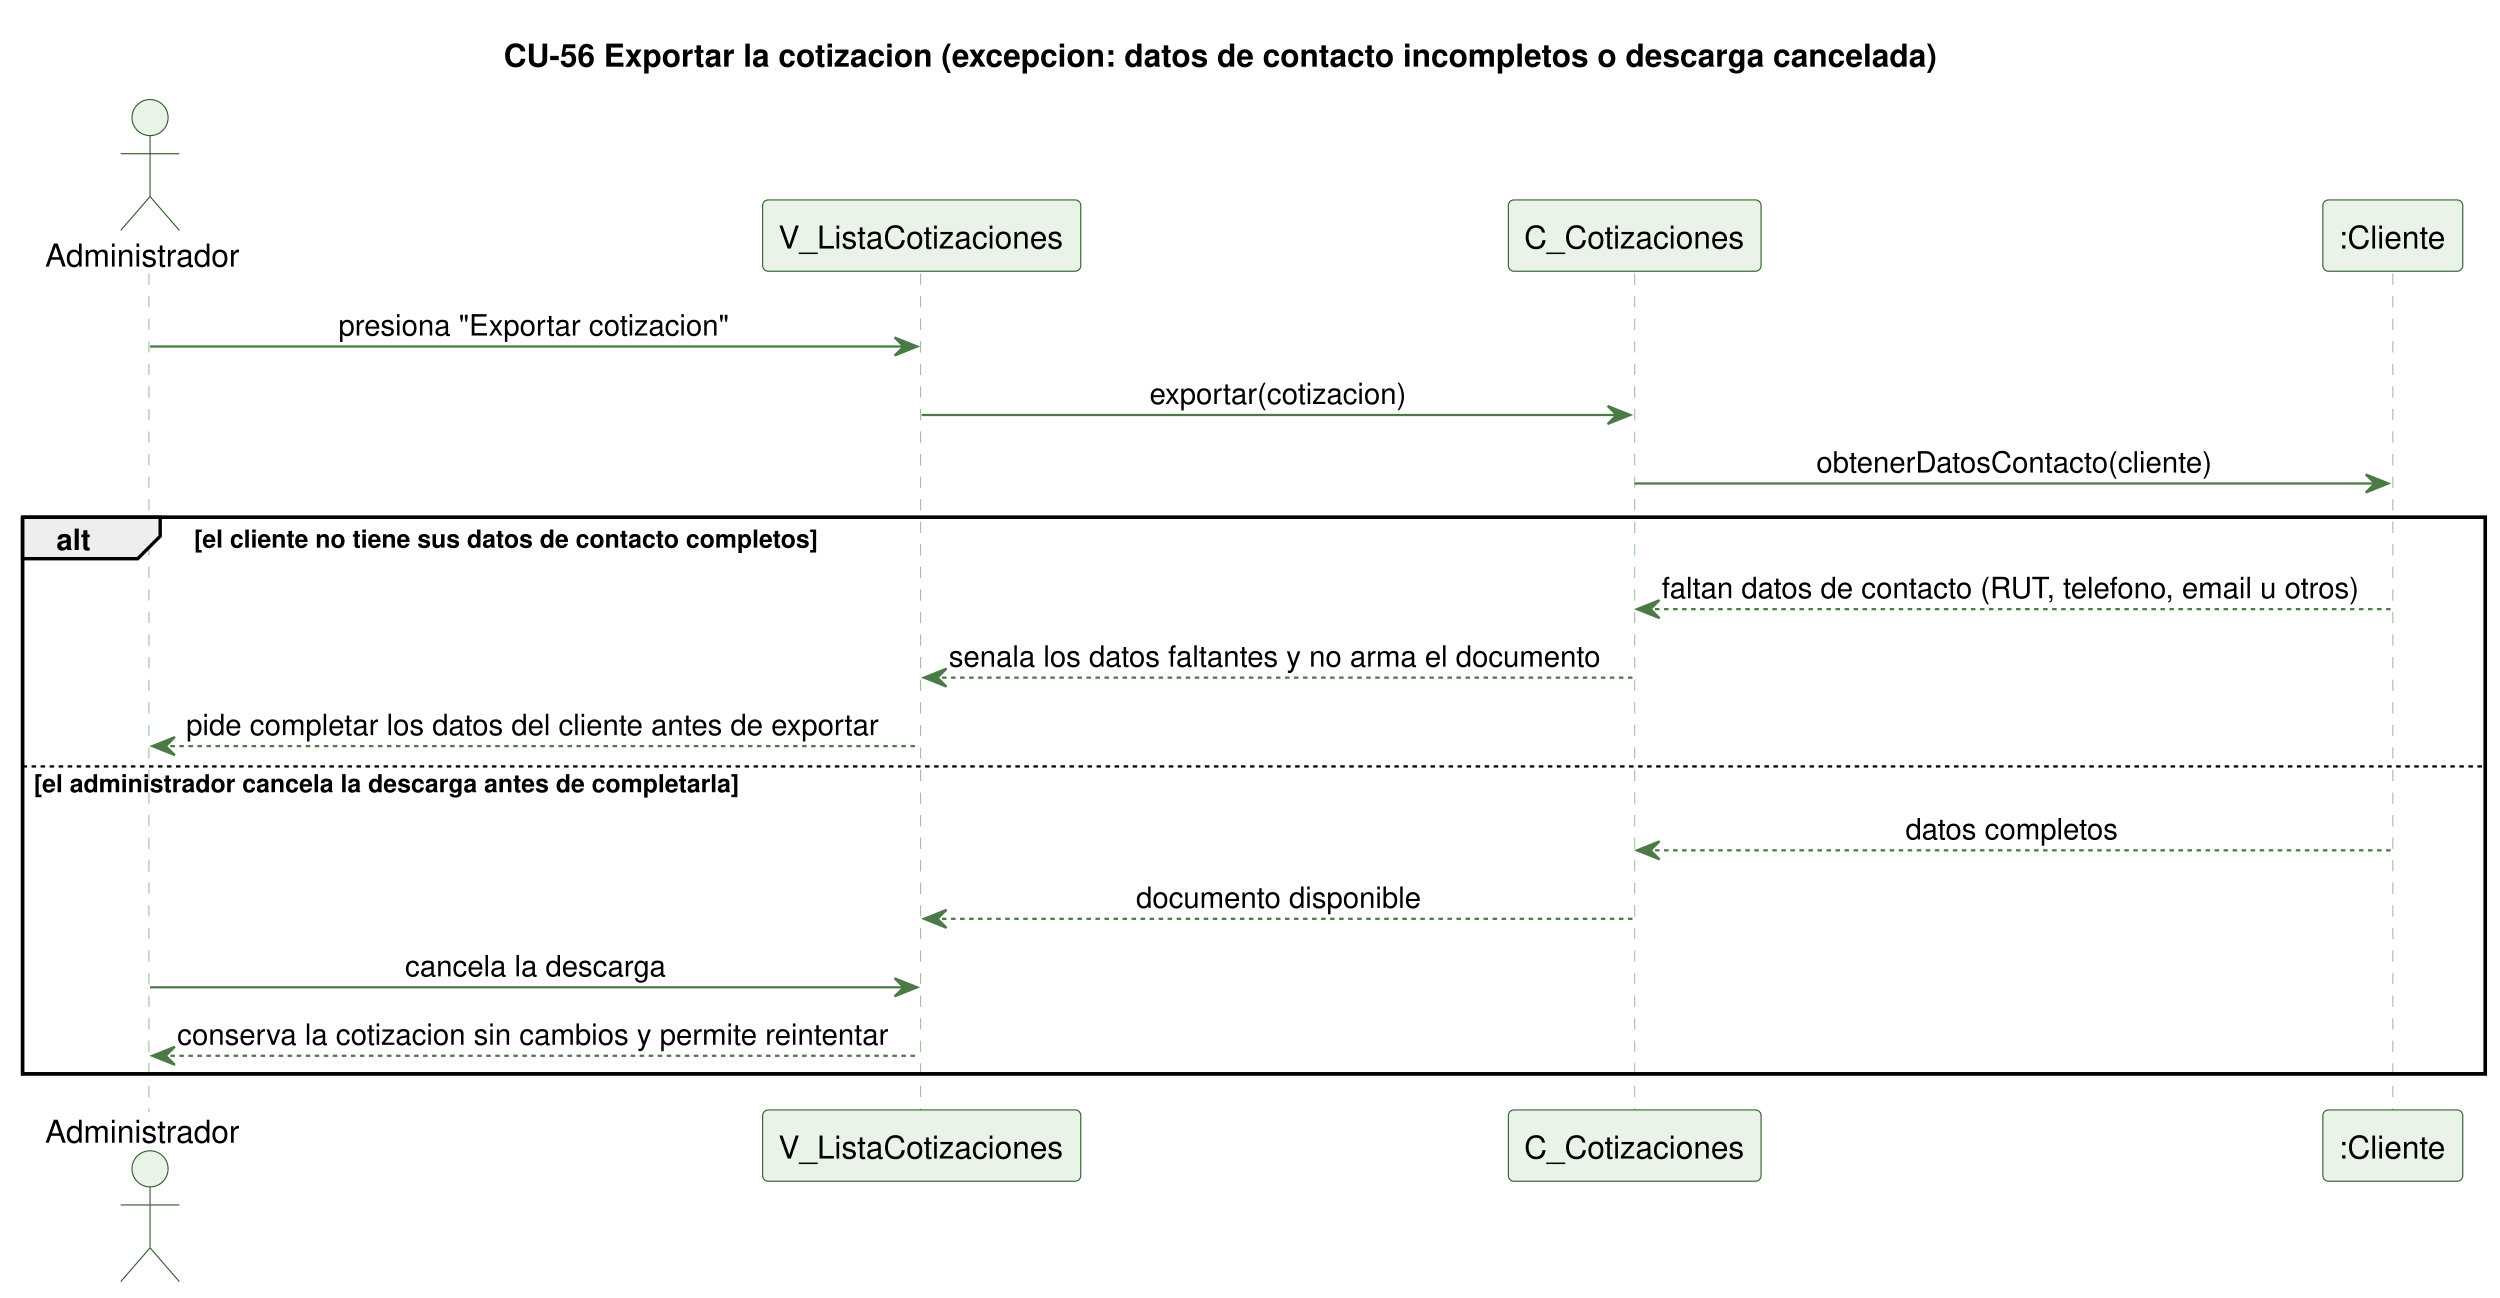
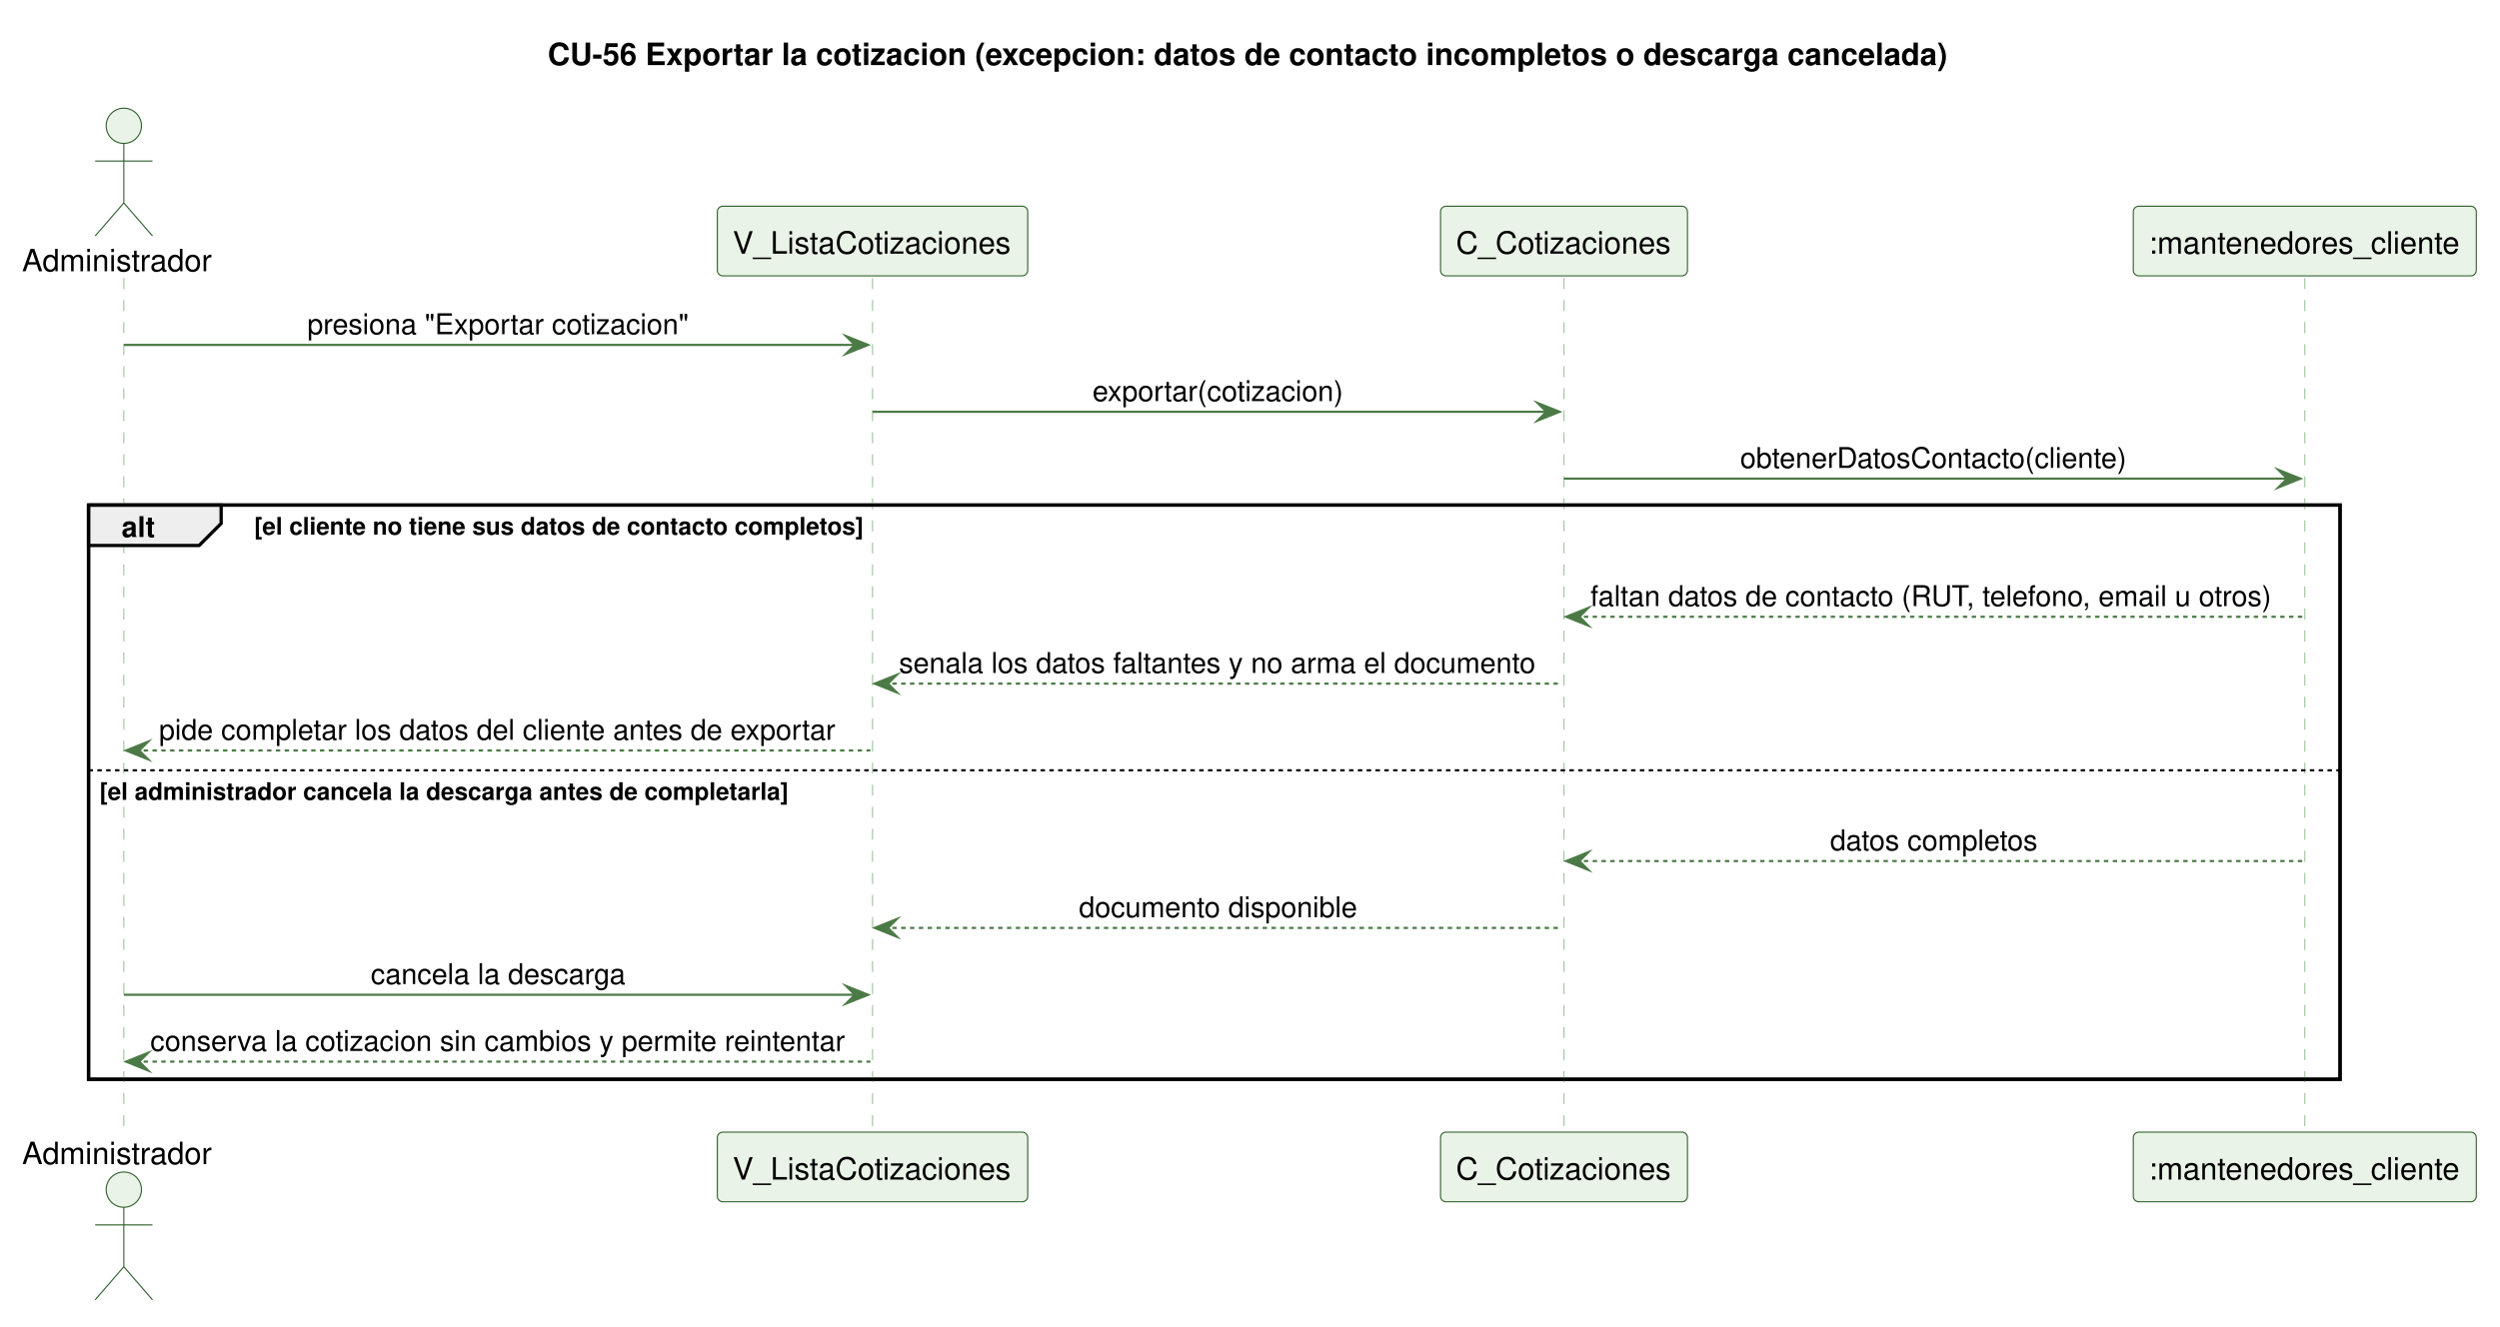
- <svg xmlns="http://www.w3.org/2000/svg" contentStyleType="text/css" height="575px" preserveAspectRatio="none" style="width:1108px;height:575px;background:#FFFFFF;" version="1.1" viewBox="0 0 1108 575" width="1108px" zoomAndPan="magnify">
+ <svg xmlns="http://www.w3.org/2000/svg" version="1.1" data-diagram-type="SEQUENCE" style="width:1134px;height:602px;background:#FFFFFF;" width="1134px" height="602px" viewBox="0 0 1134 602" zoomAndPan="magnify" preserveAspectRatio="none" contentStyleType="text/css">
  <defs />
-   <g>
-     <text fill="#000000" font-family="Helvetica" font-size="14" font-weight="bold" lengthAdjust="spacing" textLength="664" x="223.25" y="29.533">CU-56 Exportar la cotizacion (excepcion: datos de contacto incompletos o descarga cancelada)</text>
-     <rect fill="none" height="246.648" style="stroke:#000000;stroke-width:1.5;" width="1091.5" x="10" y="229.273" />
-     <line style="stroke:#9CC49A;stroke-width:0.5;stroke-dasharray:5.0,5.0;" x1="66" x2="66" y1="121.219" y2="492.922" />
-     <line style="stroke:#9CC49A;stroke-width:0.5;stroke-dasharray:5.0,5.0;" x1="408" x2="408" y1="121.219" y2="492.922" />
-     <line style="stroke:#9CC49A;stroke-width:0.5;stroke-dasharray:5.0,5.0;" x1="724.5" x2="724.5" y1="121.219" y2="492.922" />
-     <line style="stroke:#9CC49A;stroke-width:0.5;stroke-dasharray:5.0,5.0;" x1="1060.5" x2="1060.5" y1="121.219" y2="492.922" />
-     <text fill="#000000" font-family="Helvetica" font-size="14" lengthAdjust="spacing" textLength="87" x="20" y="118.143">Administrador</text>
-     <ellipse cx="66.5" cy="52.109" fill="#EAF3E7" rx="8" ry="8" style="stroke:#2E5E2A;stroke-width:0.5;" />
-     <path d="M66.5,60.109 L66.5,87.109 M53.5,68.109 L79.5,68.109 M66.5,87.109 L53.5,102.109 M66.5,87.109 L79.5,102.109 " fill="none" style="stroke:#2E5E2A;stroke-width:0.5;" />
-     <text fill="#000000" font-family="Helvetica" font-size="14" lengthAdjust="spacing" textLength="87" x="20" y="506.455">Administrador</text>
-     <ellipse cx="66.5" cy="518.031" fill="#EAF3E7" rx="8" ry="8" style="stroke:#2E5E2A;stroke-width:0.5;" />
-     <path d="M66.5,526.031 L66.5,553.031 M53.5,534.031 L79.5,534.031 M66.5,553.031 L53.5,568.031 M66.5,553.031 L79.5,568.031 " fill="none" style="stroke:#2E5E2A;stroke-width:0.5;" />
-     <rect fill="#EAF3E7" height="31.609" rx="2.5" ry="2.5" style="stroke:#2E5E2A;stroke-width:0.5;" width="141" x="338" y="88.609" />
-     <text fill="#000000" font-family="Helvetica" font-size="14" lengthAdjust="spacing" textLength="127" x="345" y="110.143">V_ListaCotizaciones</text>
-     <rect fill="#EAF3E7" height="31.609" rx="2.5" ry="2.5" style="stroke:#2E5E2A;stroke-width:0.5;" width="141" x="338" y="491.922" />
-     <text fill="#000000" font-family="Helvetica" font-size="14" lengthAdjust="spacing" textLength="127" x="345" y="513.455">V_ListaCotizaciones</text>
-     <rect fill="#EAF3E7" height="31.609" rx="2.5" ry="2.5" style="stroke:#2E5E2A;stroke-width:0.5;" width="112" x="668.5" y="88.609" />
-     <text fill="#000000" font-family="Helvetica" font-size="14" lengthAdjust="spacing" textLength="98" x="675.5" y="110.143">C_Cotizaciones</text>
-     <rect fill="#EAF3E7" height="31.609" rx="2.5" ry="2.5" style="stroke:#2E5E2A;stroke-width:0.5;" width="112" x="668.5" y="491.922" />
-     <text fill="#000000" font-family="Helvetica" font-size="14" lengthAdjust="spacing" textLength="98" x="675.5" y="513.455">C_Cotizaciones</text>
-     <rect fill="#EAF3E7" height="31.609" rx="2.5" ry="2.5" style="stroke:#2E5E2A;stroke-width:0.5;" width="62" x="1029.5" y="88.609" />
-     <text fill="#000000" font-family="Helvetica" font-size="14" lengthAdjust="spacing" textLength="48" x="1036.5" y="110.143">:Cliente</text>
-     <rect fill="#EAF3E7" height="31.609" rx="2.5" ry="2.5" style="stroke:#2E5E2A;stroke-width:0.5;" width="62" x="1029.5" y="491.922" />
-     <text fill="#000000" font-family="Helvetica" font-size="14" lengthAdjust="spacing" textLength="48" x="1036.5" y="513.455">:Cliente</text>
-     <polygon fill="#4B7A46" points="396.5,149.57,406.5,153.57,396.5,157.57,400.5,153.57" style="stroke:#4B7A46;stroke-width:1.0;" />
-     <line style="stroke:#4B7A46;stroke-width:1.0;" x1="66.5" x2="402.5" y1="153.57" y2="153.57" />
-     <text fill="#000000" font-family="Helvetica" font-size="13" lengthAdjust="spacing" textLength="175" x="150" y="148.714">presiona "Exportar cotizacion"</text>
-     <polygon fill="#4B7A46" points="712.5,179.922,722.5,183.922,712.5,187.922,716.5,183.922" style="stroke:#4B7A46;stroke-width:1.0;" />
-     <line style="stroke:#4B7A46;stroke-width:1.0;" x1="408.5" x2="718.5" y1="183.922" y2="183.922" />
-     <text fill="#000000" font-family="Helvetica" font-size="13" lengthAdjust="spacing" textLength="114" x="509.5" y="179.065">exportar(cotizacion)</text>
-     <polygon fill="#4B7A46" points="1048.5,210.273,1058.5,214.273,1048.5,218.273,1052.5,214.273" style="stroke:#4B7A46;stroke-width:1.0;" />
-     <line style="stroke:#4B7A46;stroke-width:1.0;" x1="724.5" x2="1054.5" y1="214.273" y2="214.273" />
-     <text fill="#000000" font-family="Helvetica" font-size="13" lengthAdjust="spacing" textLength="175" x="805" y="209.417">obtenerDatosContacto(cliente)</text>
-     <path d="M10,229.273 L71,229.273 L71,237.625 L61,247.625 L10,247.625 L10,229.273 " fill="#EEEEEE" style="stroke:#000000;stroke-width:1.5;" />
-     <rect fill="none" height="246.648" style="stroke:#000000;stroke-width:1.5;" width="1091.5" x="10" y="229.273" />
-     <text fill="#000000" font-family="Helvetica" font-size="13" font-weight="bold" lengthAdjust="spacing" textLength="16" x="25" y="243.769">alt</text>
-     <text fill="#000000" font-family="Helvetica" font-size="11" font-weight="bold" lengthAdjust="spacing" textLength="293" x="86" y="242.692">[el cliente no tiene sus datos de contacto completos]</text>
-     <polygon fill="#4B7A46" points="735.5,265.977,725.5,269.977,735.5,273.977,731.5,269.977" style="stroke:#4B7A46;stroke-width:1.0;" />
-     <line style="stroke:#4B7A46;stroke-width:1.0;stroke-dasharray:2.0,2.0;" x1="729.5" x2="1059.5" y1="269.977" y2="269.977" />
-     <text fill="#000000" font-family="Helvetica" font-size="13" lengthAdjust="spacing" textLength="312" x="736.5" y="265.12">faltan datos de contacto (RUT, telefono, email u otros)</text>
-     <polygon fill="#4B7A46" points="419.5,296.328,409.5,300.328,419.5,304.328,415.5,300.328" style="stroke:#4B7A46;stroke-width:1.0;" />
-     <line style="stroke:#4B7A46;stroke-width:1.0;stroke-dasharray:2.0,2.0;" x1="413.5" x2="723.5" y1="300.328" y2="300.328" />
-     <text fill="#000000" font-family="Helvetica" font-size="13" lengthAdjust="spacing" textLength="292" x="420.5" y="295.472">senala los datos faltantes y no arma el documento</text>
-     <polygon fill="#4B7A46" points="77.5,326.68,67.5,330.68,77.5,334.68,73.5,330.68" style="stroke:#4B7A46;stroke-width:1.0;" />
-     <line style="stroke:#4B7A46;stroke-width:1.0;stroke-dasharray:2.0,2.0;" x1="71.5" x2="407.5" y1="330.68" y2="330.68" />
-     <text fill="#000000" font-family="Helvetica" font-size="13" lengthAdjust="spacing" textLength="310" x="82.5" y="325.823">pide completar los datos del cliente antes de exportar</text>
-     <line style="stroke:#000000;stroke-width:1.0;stroke-dasharray:2.0,2.0;" x1="10" x2="1101.5" y1="339.68" y2="339.68" />
-     <text fill="#000000" font-family="Helvetica" font-size="11" font-weight="bold" lengthAdjust="spacing" textLength="328" x="15" y="351.099">[el administrador cancela la descarga antes de completarla]</text>
-     <polygon fill="#4B7A46" points="735.5,372.867,725.5,376.867,735.5,380.867,731.5,376.867" style="stroke:#4B7A46;stroke-width:1.0;" />
-     <line style="stroke:#4B7A46;stroke-width:1.0;stroke-dasharray:2.0,2.0;" x1="729.5" x2="1059.5" y1="376.867" y2="376.867" />
-     <text fill="#000000" font-family="Helvetica" font-size="13" lengthAdjust="spacing" textLength="96" x="844.5" y="372.011">datos completos</text>
-     <polygon fill="#4B7A46" points="419.5,403.219,409.5,407.219,419.5,411.219,415.5,407.219" style="stroke:#4B7A46;stroke-width:1.0;" />
-     <line style="stroke:#4B7A46;stroke-width:1.0;stroke-dasharray:2.0,2.0;" x1="413.5" x2="723.5" y1="407.219" y2="407.219" />
-     <text fill="#000000" font-family="Helvetica" font-size="13" lengthAdjust="spacing" textLength="126" x="503.5" y="402.362">documento disponible</text>
-     <polygon fill="#4B7A46" points="396.5,433.57,406.5,437.57,396.5,441.57,400.5,437.57" style="stroke:#4B7A46;stroke-width:1.0;" />
-     <line style="stroke:#4B7A46;stroke-width:1.0;" x1="66.5" x2="402.5" y1="437.57" y2="437.57" />
-     <text fill="#000000" font-family="Helvetica" font-size="13" lengthAdjust="spacing" textLength="116" x="179.5" y="432.714">cancela la descarga</text>
-     <polygon fill="#4B7A46" points="77.5,463.922,67.5,467.922,77.5,471.922,73.5,467.922" style="stroke:#4B7A46;stroke-width:1.0;" />
-     <line style="stroke:#4B7A46;stroke-width:1.0;stroke-dasharray:2.0,2.0;" x1="71.5" x2="407.5" y1="467.922" y2="467.922" />
-     <text fill="#000000" font-family="Helvetica" font-size="13" lengthAdjust="spacing" textLength="318" x="78.5" y="463.065">conserva la cotizacion sin cambios y permite reintentar</text>
+   <g font-family="sans-serif" lengthAdjust="spacing">
+     <g class="title" data-source-line="13">
+       <text x="248.54" y="29.533" fill="#000" font-size="14" textLength="635.619" font-weight="700" font-family="Helvetica">CU-56 Exportar la cotizacion (excepcion: datos de contacto incompletos o descarga cancelada)</text>
+     </g>
+     <rect x="40.183" y="229.273" width="1021.693" height="260.648" fill="none" style="stroke:#000;stroke-width:1.5;" />
+     <g>
+       <rect x="52.683" y="126.219" width="8" height="387.703" fill="#000" fill-opacity="0" />
+       <line x1="56.183" y1="126.219" x2="56.183" y2="513.922" style="stroke:#9CC49A;stroke-width:0.5;stroke-dasharray:5,5;" />
+     </g>
+     <g>
+       <rect x="392.434" y="126.219" width="8" height="387.703" fill="#000" fill-opacity="0" />
+       <line x1="395.934" y1="126.219" x2="395.934" y2="513.922" style="stroke:#9CC49A;stroke-width:0.5;stroke-dasharray:5,5;" />
+     </g>
+     <g>
+       <rect x="706.217" y="126.219" width="8" height="387.703" fill="#000" fill-opacity="0" />
+       <line x1="709.717" y1="126.219" x2="709.717" y2="513.922" style="stroke:#9CC49A;stroke-width:0.5;stroke-dasharray:5,5;" />
+     </g>
+     <g>
+       <rect x="1042.376" y="126.219" width="8" height="387.703" fill="#000" fill-opacity="0" />
+       <line x1="1045.876" y1="126.219" x2="1045.876" y2="513.922" style="stroke:#9CC49A;stroke-width:0.5;stroke-dasharray:5,5;" />
+     </g>
+     <text x="10" y="123.143" fill="#000" font-size="14" textLength="86.365" font-family="Helvetica">Administrador</text>
+     <ellipse cx="56.183" cy="57.109" rx="8" ry="8" fill="#EAF3E7" style="stroke:#2E5E2A;stroke-width:0.5;" />
+     <path d="M56.183,65.109 L56.183,92.109 M43.183,73.109 L69.183,73.109 M56.183,92.109 L43.183,107.109 M56.183,92.109 L69.183,107.109" style="stroke:#2E5E2A;stroke-width:0.5;" fill="none" />
+     <rect x="325.51" y="93.609" width="140.848" height="31.609" fill="#EAF3E7" style="stroke:#2E5E2A;stroke-width:0.5;" rx="2.5" ry="2.5" />
+     <text x="332.51" y="115.143" fill="#000" font-size="14" textLength="126.848" font-family="Helvetica">V_ListaCotizaciones</text>
+     <rect x="653.693" y="93.609" width="112.048" height="31.609" fill="#EAF3E7" style="stroke:#2E5E2A;stroke-width:0.5;" rx="2.5" ry="2.5" />
+     <text x="660.693" y="115.143" fill="#000" font-size="14" textLength="98.048" font-family="Helvetica">C_Cotizaciones</text>
+     <rect x="968.052" y="93.609" width="155.647" height="31.609" fill="#EAF3E7" style="stroke:#2E5E2A;stroke-width:0.5;" rx="2.5" ry="2.5" />
+     <text x="975.052" y="115.143" fill="#000" font-size="14" textLength="141.647" font-family="Helvetica">:mantenedores_cliente</text>
+     <text x="10" y="528.455" fill="#000" font-size="14" textLength="86.365" font-family="Helvetica">Administrador</text>
+     <ellipse cx="56.183" cy="540.031" rx="8" ry="8" fill="#EAF3E7" style="stroke:#2E5E2A;stroke-width:0.5;" />
+     <path d="M56.183,548.031 L56.183,575.031 M43.183,556.031 L69.183,556.031 M56.183,575.031 L43.183,590.031 M56.183,575.031 L69.183,590.031" style="stroke:#2E5E2A;stroke-width:0.5;" fill="none" />
+     <rect x="325.51" y="513.922" width="140.848" height="31.609" fill="#EAF3E7" style="stroke:#2E5E2A;stroke-width:0.5;" rx="2.5" ry="2.5" />
+     <text x="332.51" y="535.455" fill="#000" font-size="14" textLength="126.848" font-family="Helvetica">V_ListaCotizaciones</text>
+     <rect x="653.693" y="513.922" width="112.048" height="31.609" fill="#EAF3E7" style="stroke:#2E5E2A;stroke-width:0.5;" rx="2.5" ry="2.5" />
+     <text x="660.693" y="535.455" fill="#000" font-size="14" textLength="98.048" font-family="Helvetica">C_Cotizaciones</text>
+     <rect x="968.052" y="513.922" width="155.647" height="31.609" fill="#EAF3E7" style="stroke:#2E5E2A;stroke-width:0.5;" rx="2.5" ry="2.5" />
+     <text x="975.052" y="535.455" fill="#000" font-size="14" textLength="141.647" font-family="Helvetica">:mantenedores_cliente</text>
+     <polygon points="383.934,152.57,393.934,156.57,383.934,160.57,387.934,156.57" fill="#4B7A46" style="stroke:#4B7A46;stroke-width:1;stroke-linejoin:miter;stroke-miterlimit:10;" />
+     <line x1="56.183" y1="156.57" x2="389.934" y2="156.57" style="stroke:#4B7A46;stroke-width:1;" />
+     <text x="139.429" y="151.714" fill="#000" font-size="13" textLength="173.259" font-family="Helvetica">presiona "Exportar cotizacion"</text>
+     <polygon points="697.717,182.922,707.717,186.922,697.717,190.922,701.717,186.922" fill="#4B7A46" style="stroke:#4B7A46;stroke-width:1;stroke-linejoin:miter;stroke-miterlimit:10;" />
+     <line x1="395.934" y1="186.922" x2="703.717" y2="186.922" style="stroke:#4B7A46;stroke-width:1;" />
+     <text x="495.748" y="182.065" fill="#000" font-size="13" textLength="114.156" font-family="Helvetica">exportar(cotizacion)</text>
+     <polygon points="1033.876,213.273,1043.876,217.273,1033.876,221.273,1037.876,217.273" fill="#4B7A46" style="stroke:#4B7A46;stroke-width:1;stroke-linejoin:miter;stroke-miterlimit:10;" />
+     <line x1="709.717" y1="217.273" x2="1039.876" y2="217.273" style="stroke:#4B7A46;stroke-width:1;" />
+     <text x="789.637" y="212.417" fill="#000" font-size="13" textLength="176.319" font-family="Helvetica">obtenerDatosContacto(cliente)</text>
+     <path d="M40.183,229.273 L100.354,229.273 L100.354,237.625 L90.354,247.625 L40.183,247.625 L40.183,229.273" style="stroke:#000;stroke-width:1.5;" fill="#EEE" />
+     <rect x="40.183" y="229.273" width="1021.693" height="260.648" fill="none" style="stroke:#000;stroke-width:1.5;" />
+     <text x="55.183" y="243.769" fill="#000" font-size="13" textLength="15.171" font-weight="700" font-family="Helvetica">alt</text>
+     <text x="115.354" y="242.692" fill="#000" font-size="11" textLength="276.885" font-weight="700" font-family="Helvetica">[el cliente no tiene sus datos de contacto completos]</text>
+     <polygon points="720.717,275.977,710.717,279.977,720.717,283.977,716.717,279.977" fill="#4B7A46" style="stroke:#4B7A46;stroke-width:1;stroke-linejoin:miter;stroke-miterlimit:10;" />
+     <line x1="714.717" y1="279.977" x2="1044.876" y2="279.977" style="stroke:#4B7A46;stroke-width:1;stroke-dasharray:2,2;" />
+     <text x="721.717" y="275.12" fill="#000" font-size="13" textLength="312.159" font-family="Helvetica">faltan datos de contacto (RUT, telefono, email u otros)</text>
+     <polygon points="406.934,306.328,396.934,310.328,406.934,314.328,402.934,310.328" fill="#4B7A46" style="stroke:#4B7A46;stroke-width:1;stroke-linejoin:miter;stroke-miterlimit:10;" />
+     <line x1="400.934" y1="310.328" x2="708.717" y2="310.328" style="stroke:#4B7A46;stroke-width:1;stroke-dasharray:2,2;" />
+     <text x="407.934" y="305.472" fill="#000" font-size="13" textLength="289.783" font-family="Helvetica">senala los datos faltantes y no arma el documento</text>
+     <polygon points="67.183,336.68,57.183,340.68,67.183,344.68,63.183,340.68" fill="#4B7A46" style="stroke:#4B7A46;stroke-width:1;stroke-linejoin:miter;stroke-miterlimit:10;" />
+     <line x1="61.183" y1="340.68" x2="394.934" y2="340.68" style="stroke:#4B7A46;stroke-width:1;stroke-dasharray:2,2;" />
+     <text x="72.134" y="335.823" fill="#000" font-size="13" textLength="307.849" font-family="Helvetica">pide completar los datos del cliente antes de exportar</text>
+     <line x1="40.183" y1="349.68" x2="1061.876" y2="349.68" style="stroke:#000;stroke-width:1;stroke-dasharray:2,2;" />
+     <text x="45.183" y="363.099" fill="#000" font-size="11" textLength="312.404" font-weight="700" font-family="Helvetica">[el administrador cancela la descarga antes de completarla]</text>
+     <polygon points="720.717,386.867,710.717,390.867,720.717,394.867,716.717,390.867" fill="#4B7A46" style="stroke:#4B7A46;stroke-width:1;stroke-linejoin:miter;stroke-miterlimit:10;" />
+     <line x1="714.717" y1="390.867" x2="1044.876" y2="390.867" style="stroke:#4B7A46;stroke-width:1;stroke-dasharray:2,2;" />
+     <text x="830.465" y="386.011" fill="#000" font-size="13" textLength="94.663" font-family="Helvetica">datos completos</text>
+     <polygon points="406.934,417.219,396.934,421.219,406.934,425.219,402.934,421.219" fill="#4B7A46" style="stroke:#4B7A46;stroke-width:1;stroke-linejoin:miter;stroke-miterlimit:10;" />
+     <line x1="400.934" y1="421.219" x2="708.717" y2="421.219" style="stroke:#4B7A46;stroke-width:1;stroke-dasharray:2,2;" />
+     <text x="489.587" y="416.362" fill="#000" font-size="13" textLength="126.477" font-family="Helvetica">documento disponible</text>
+     <polygon points="383.934,447.57,393.934,451.57,383.934,455.57,387.934,451.57" fill="#4B7A46" style="stroke:#4B7A46;stroke-width:1;stroke-linejoin:miter;stroke-miterlimit:10;" />
+     <line x1="56.183" y1="451.57" x2="389.934" y2="451.57" style="stroke:#4B7A46;stroke-width:1;" />
+     <text x="168.244" y="446.714" fill="#000" font-size="13" textLength="115.629" font-family="Helvetica">cancela la descarga</text>
+     <polygon points="67.183,477.922,57.183,481.922,67.183,485.922,63.183,481.922" fill="#4B7A46" style="stroke:#4B7A46;stroke-width:1;stroke-linejoin:miter;stroke-miterlimit:10;" />
+     <line x1="61.183" y1="481.922" x2="394.934" y2="481.922" style="stroke:#4B7A46;stroke-width:1;stroke-dasharray:2,2;" />
+     <text x="68.183" y="477.065" fill="#000" font-size="13" textLength="315.751" font-family="Helvetica">conserva la cotizacion sin cambios y permite reintentar</text>
  </g>
</svg>
